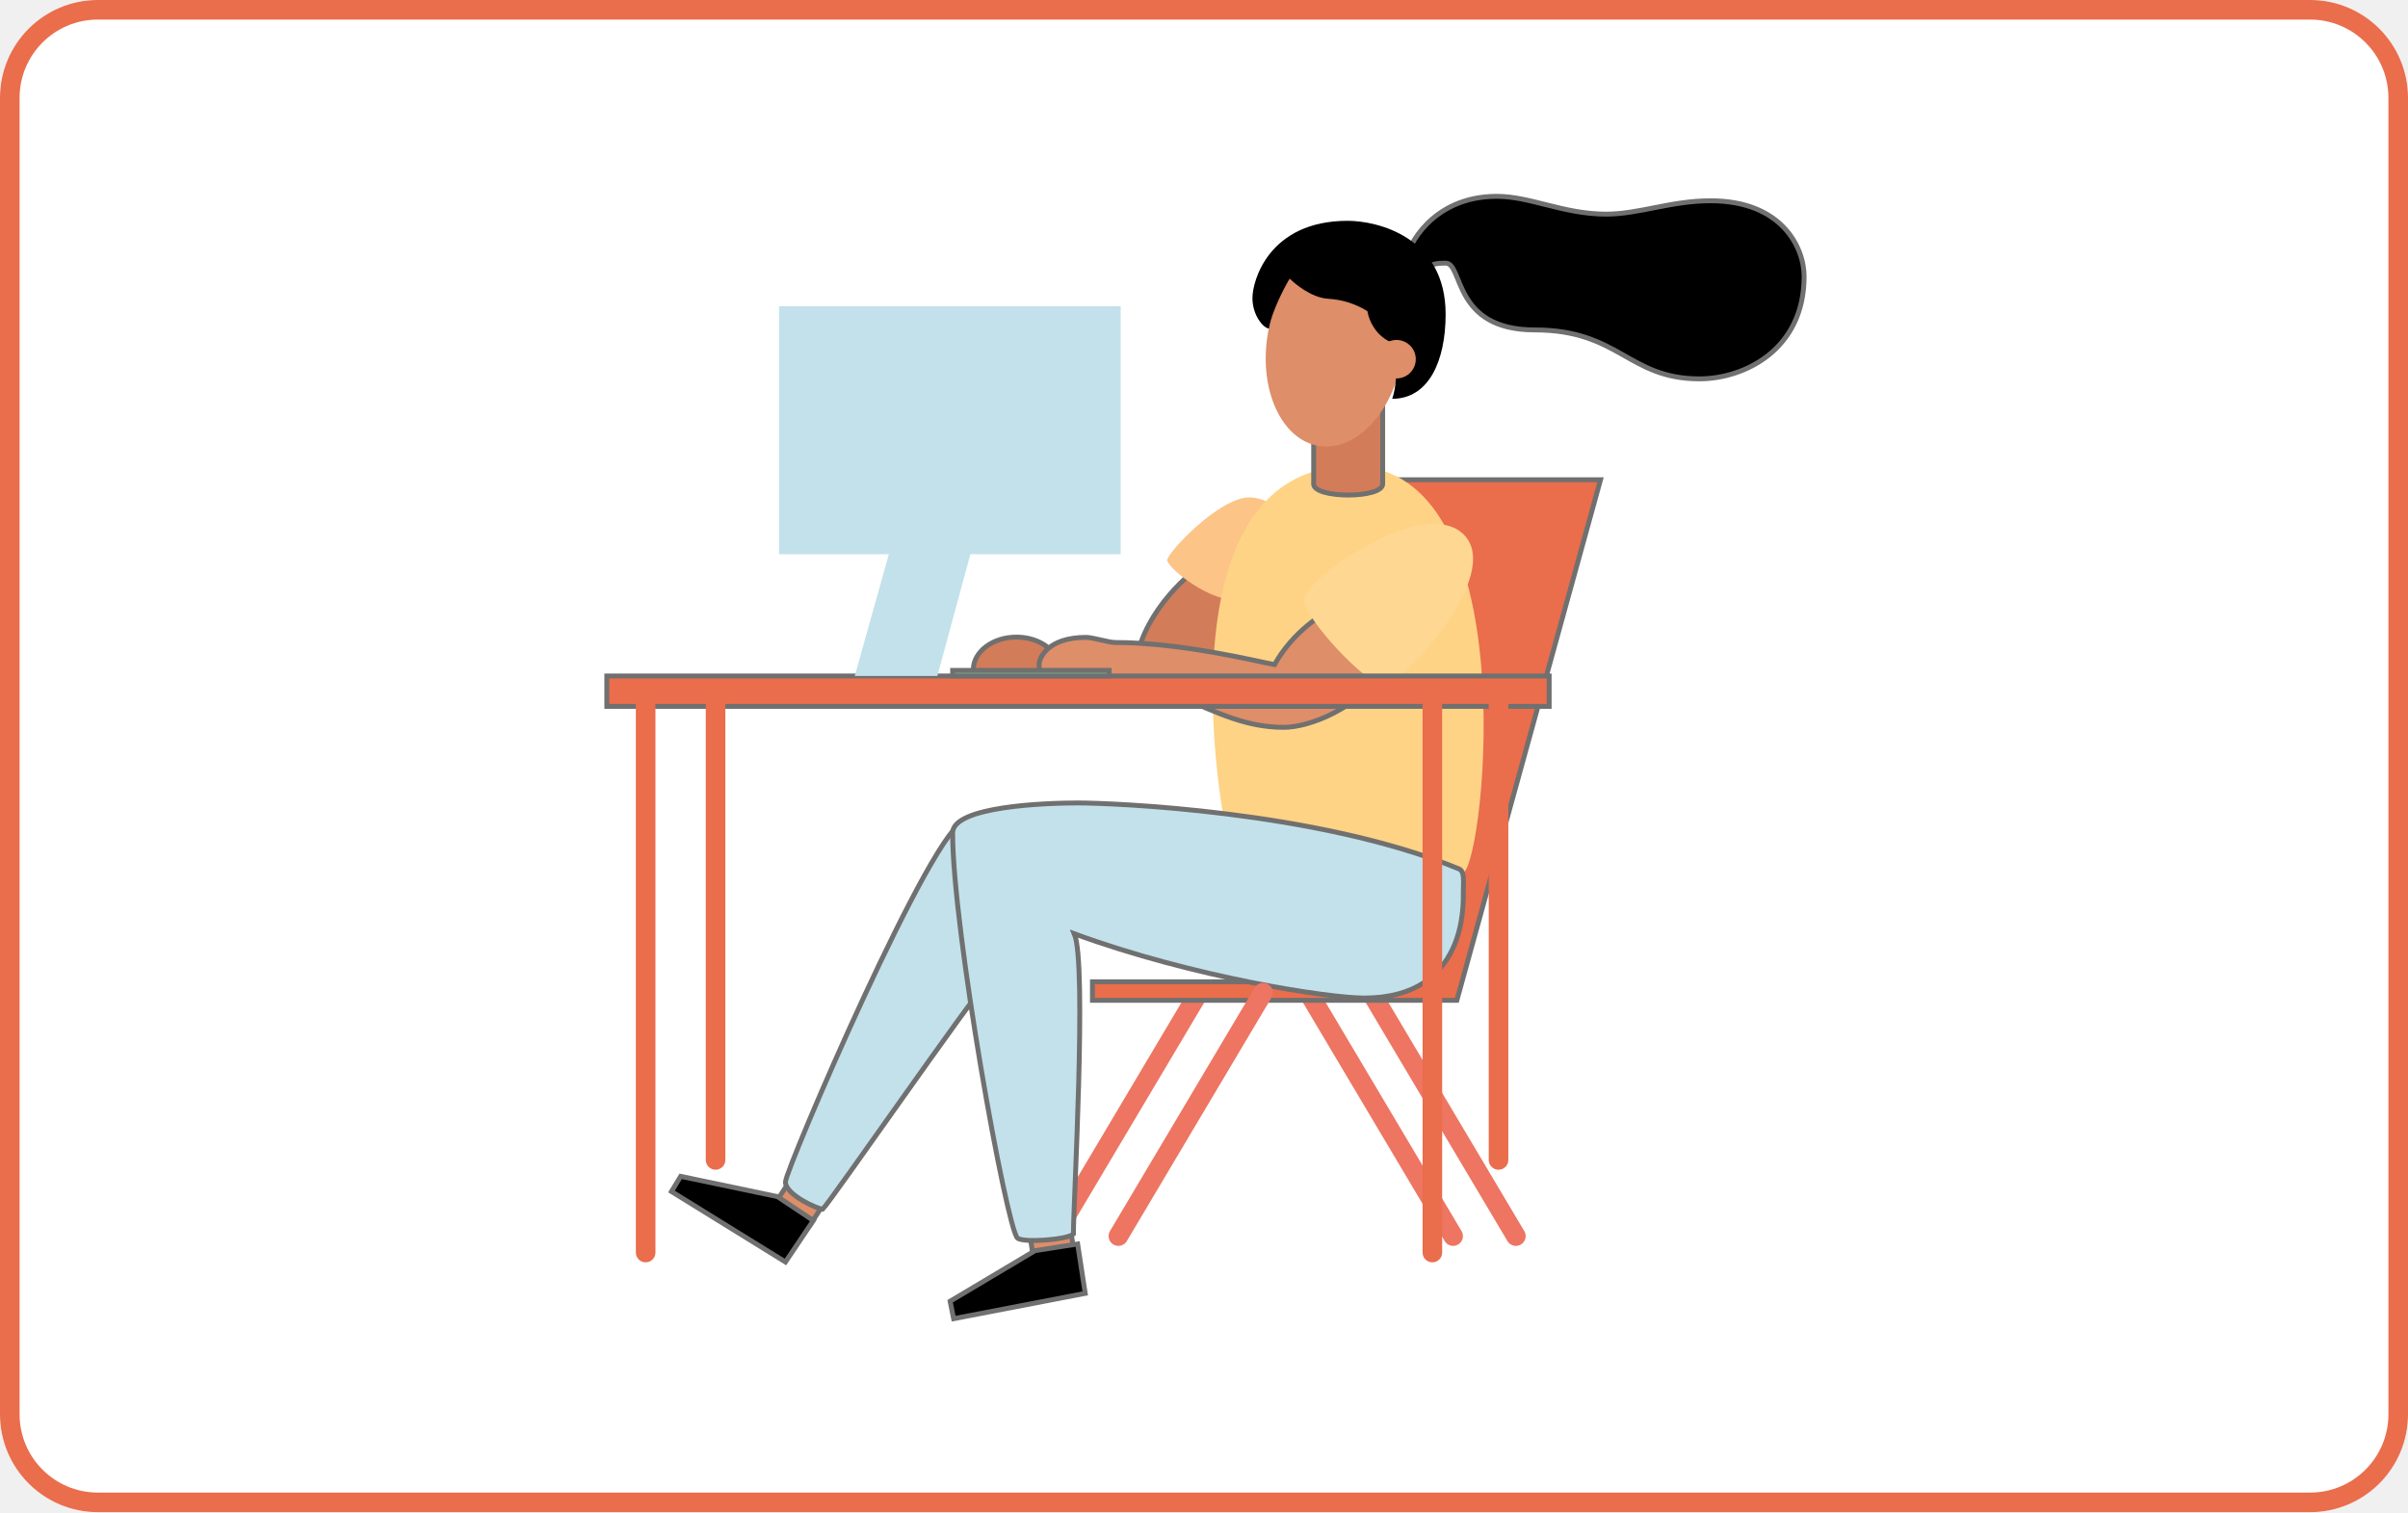
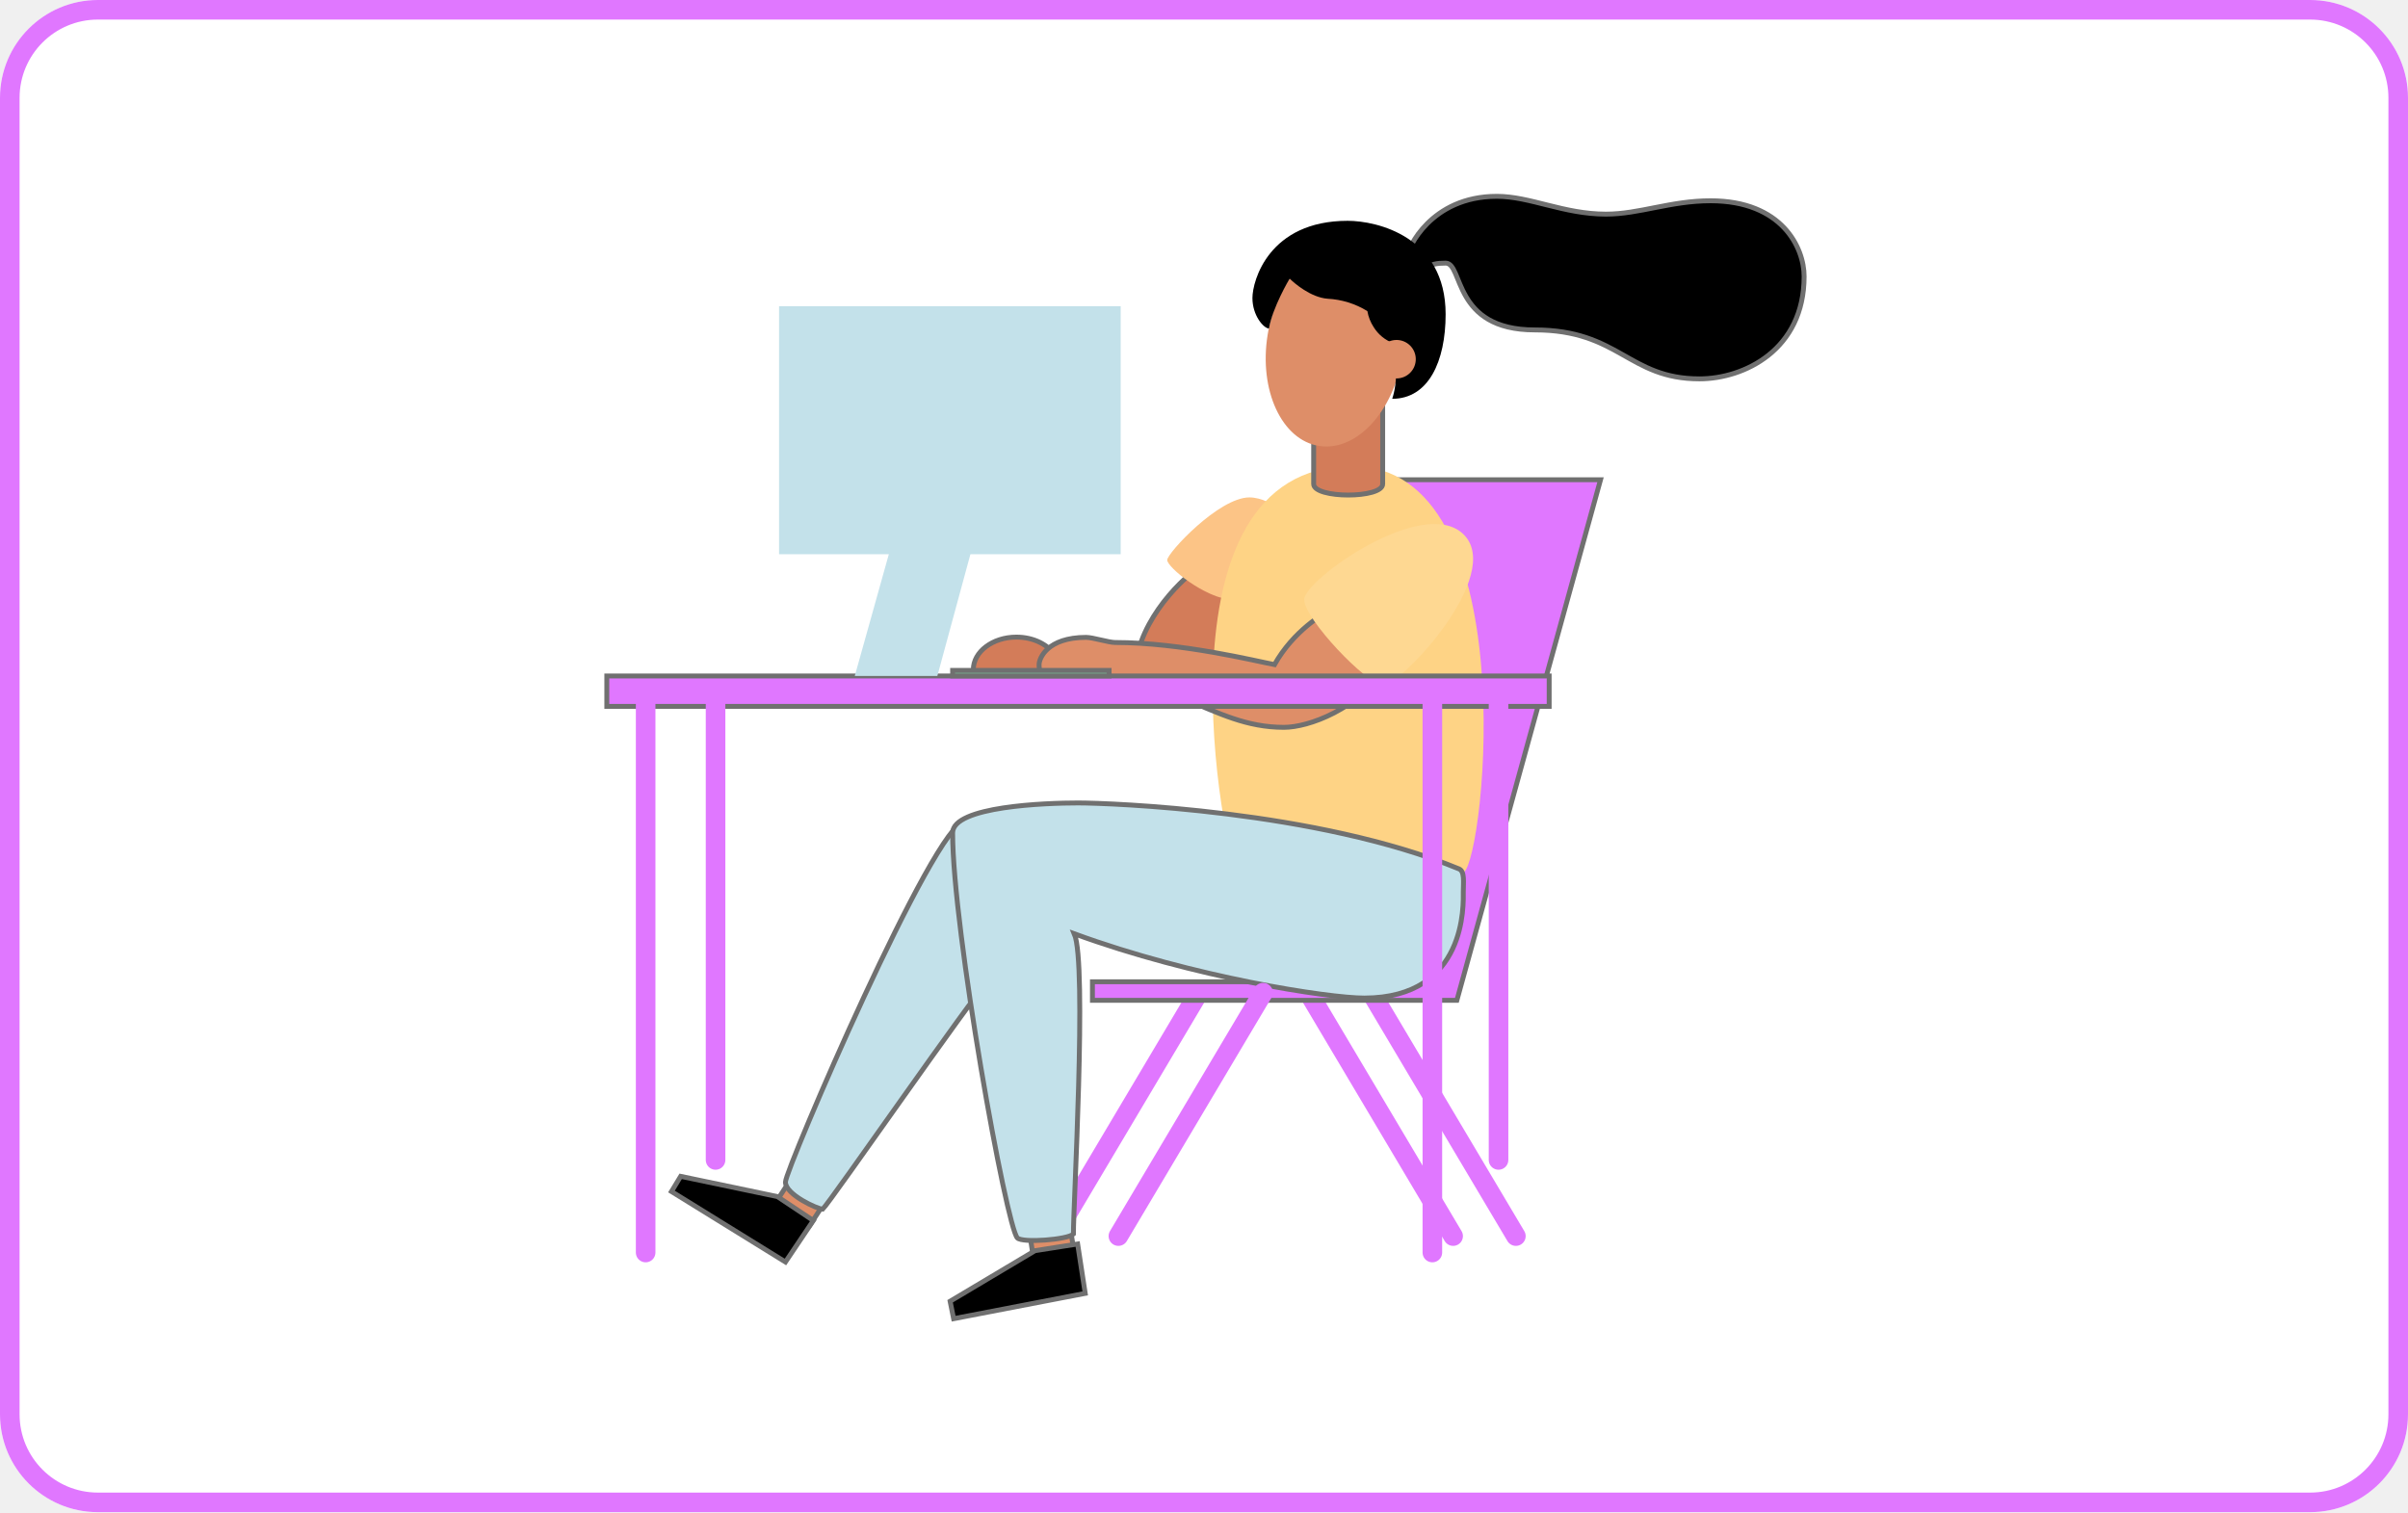
<svg xmlns="http://www.w3.org/2000/svg" width="492" height="309" viewBox="0 0 492 309">
  <g id="Group_512" data-name="Group 512" transform="translate(2028 3733)">
-     <g id="Rectangle_70" data-name="Rectangle 70" transform="translate(-2028 -3733)" fill="#fff" stroke="#ea6d4c" stroke-width="4">
+     <g id="Rectangle_70" data-name="Rectangle 70" transform="translate(-2028 -3733)" fill="#fff" stroke="#e077ff" stroke-width="4">
      <rect width="492" height="309" rx="20" stroke="none" />
      <rect x="2" y="2" width="488" height="305" rx="18" fill="none" />
    </g>
    <g id="Group_509" data-name="Group 509" transform="translate(-9488.762 14537.443)">
      <g id="Group_445" data-name="Group 445" transform="translate(7584.745 -18230.326)">
        <g id="drawkit-server-woman-colour" transform="translate(0 0)">
-           <line id="Line_26" data-name="Line 26" x1="29.561" y1="49.742" transform="translate(143.358 162.729)" fill="none" stroke="#ed7562" stroke-linecap="round" stroke-linejoin="round" stroke-width="4" />
-           <line id="Line_27" data-name="Line 27" x1="29.561" y1="49.742" transform="translate(156.178 162.729)" fill="none" stroke="#ed7562" stroke-linecap="round" stroke-linejoin="round" stroke-width="4" />
-           <line id="Line_28" data-name="Line 28" y1="49.742" x2="29.557" transform="translate(91.373 162.729)" fill="none" stroke="#ed7562" stroke-linecap="round" stroke-linejoin="round" stroke-width="4" />
-           <path id="Path_1498" data-name="Path 1498" d="M60.11,0h43.705L74.463,106.377H0v-3.79H55.224Z" transform="translate(99.221 57.913)" fill="#ea6d4c" stroke="#707070" stroke-width="1" />
+           <line id="Line_26" data-name="Line 26" x1="29.561" y1="49.742" transform="translate(143.358 162.729)" fill="none" stroke="#e077ff" stroke-linecap="round" stroke-linejoin="round" stroke-width="4" />
+           <line id="Line_27" data-name="Line 27" x1="29.561" y1="49.742" transform="translate(156.178 162.729)" fill="none" stroke="#e077ff" stroke-linecap="round" stroke-linejoin="round" stroke-width="4" />
+           <line id="Line_28" data-name="Line 28" y1="49.742" x2="29.557" transform="translate(91.373 162.729)" fill="none" stroke="#e077ff" stroke-linecap="round" stroke-linejoin="round" stroke-width="4" />
+           <path id="Path_1498" data-name="Path 1498" d="M60.11,0h43.705L74.463,106.377H0v-3.79H55.224Z" transform="translate(99.221 57.913)" fill="#e077ff" stroke="#707070" stroke-width="1" />
          <rect id="Rectangle_45" data-name="Rectangle 45" width="8.384" height="7.493" transform="matrix(0.988, -0.154, 0.154, 0.988, 86.078, 209.918)" fill="#de8e68" stroke="#707070" stroke-width="1" />
          <rect id="Rectangle_46" data-name="Rectangle 46" width="8.384" height="7.493" transform="translate(38.551 199.382) rotate(33)" fill="#de8e68" stroke="#707070" stroke-width="1" />
          <path id="Path_1499" data-name="Path 1499" d="M36.658,0C30.54,0,0,71.1,0,73.7s6.628,5.546,7.606,5.546c1.524-1.415,30.758-43.673,33.8-46.621S36.658,0,36.658,0Z" transform="translate(36.499 127.727)" fill="#c3e1ea" stroke="#707070" stroke-width="1" />
          <path id="Path_1500" data-name="Path 1500" d="M46.872,0C44.861.632,35.043,9.044,33.328,19.148c-1.747-.209-12.229-.646-16.6-.823C15.3,16.1,12.3,14.558,8.807,14.558,3.944,14.558,0,17.547,0,21.232v.241H17.583v-.241a5.3,5.3,0,0,0-.728-2.648l15.277,2.434,18.147,1.888,1.87-15.85Z" transform="translate(74.882 75.514)" fill="#d37c59" stroke="#707070" stroke-width="1" />
          <path id="Path_1501" data-name="Path 1501" d="M22.324,2.73C22.324,1.451,19.139,0,16.8,0,10.559,0,0,11.373,0,12.8s7.6,7.788,13.443,8.171S22.324,2.73,22.324,2.73Z" transform="translate(114.497 61.525)" fill="#fcc486" />
          <path id="Path_1502" data-name="Path 1502" d="M28.526,0c35.28,0,27.219,79.7,22.747,83.066S7.6,86.742,5.047,83.375-13.341,0,28.526,0Z" transform="translate(123.798 55.138)" fill="#fed385" />
          <path id="Path_1503" data-name="Path 1503" d="M14.1,0H0V18.893c0,3,14.1,3.021,14.1,0Z" transform="translate(144.423 39.893)" fill="#d37c59" stroke="#707070" stroke-width="1" />
          <ellipse id="Ellipse_363" data-name="Ellipse 363" cx="20.722" cy="13.939" rx="20.722" ry="13.939" transform="translate(131.747 48.812) rotate(-80.94)" fill="#de8e68" />
          <path id="Path_1504" data-name="Path 1504" d="M18.2,0c6.824,0,13.648,3.639,22.292,3.639,6.824,0,13.193-2.73,21.382-2.73,14.558,0,19.107,9.554,19.107,15.468C80.978,31.39,68.695,37.3,59.6,37.3,45.038,37.3,43.219,27.3,25.931,27.3,9.1,27.3,11.373,13.648,7.734,13.648c-1.82,0-2.957.227-3.639.91S0,12.738,0,11.828,4.549,0,18.2,0Z" transform="translate(163.653 0)" stroke="#707070" stroke-width="1" />
          <path id="Path_1505" data-name="Path 1505" d="M19.457,0C3.367,0,0,12.242,0,15.777s2.234,6.155,3.376,6.242c.71-4.226,4.094-10.059,4.254-10.19.91.91,4.281,3.831,7.734,4.094a17.146,17.146,0,0,1,8.121,2.529,8.684,8.684,0,0,0,1.3,3.294A7.907,7.907,0,0,0,28.779,25a9.845,9.845,0,0,1,.687,3.185c0,4.859-.455,6.824-.91,8.189,7.415,0,10.918-7.638,10.918-17.287C39.474,3.2,25.417,0,19.457,0Z" transform="translate(131.912 5.004)" />
          <circle id="Ellipse_364" data-name="Ellipse 364" cx="3.931" cy="3.931" r="3.931" transform="translate(157.425 29.352)" fill="#de8e68" />
          <path id="Path_1506" data-name="Path 1506" d="M59.864,0C58.277.382,51.912,4.326,48.1,11.132c-3.753-.7-19.021-4.517-32.573-4.517-1.274,0-4.581-1.046-5.914-1.046C1.661,5.568,0,9.863,0,11.132s.273,1.306.519,1.306c27.3,0,34.161,11.514,49.515,11.514,4.968,0,15.208-3.6,21.382-12.815C69.25,3.794,59.864,0,59.864,0Z" transform="translate(88.321 84.558)" fill="#de8e68" stroke="#707070" stroke-width="1" />
          <path id="Path_1507" data-name="Path 1507" d="M32.533,2.079C41.058,10.354,19.5,33.26,16.041,32.923S.119,19.461,0,15.472,24.294-5.924,32.533,2.079Z" transform="translate(142.484 66.967)" fill="#fed892" />
-           <rect id="Rectangle_47" data-name="Rectangle 47" width="192.541" height="6.214" transform="translate(0 98.015)" fill="#ea6d4c" stroke="#707070" stroke-width="1" />
+           <rect id="Rectangle_47" data-name="Rectangle 47" width="192.541" height="6.214" transform="translate(0 98.015)" fill="#e077ff" stroke="#707070" stroke-width="1" />
          <path id="Path_1508" data-name="Path 1508" d="M104.339,18.206c0-1.956.341-4.222-.878-4.727C74.518,1.547,32.145,0,25.617,0S0,.664,0,6.128C0,25.863,11,86.619,13.229,88.889c1.06,1.069,10.3.355,11.455-.8-.077-5,2.83-55.27.177-61.357C49.187,35.648,76.811,39.87,84.09,39.87,105.185,39.848,104.339,20.527,104.339,18.206Z" transform="translate(70.656 123.96)" fill="#c3e1ea" stroke="#707070" stroke-width="1" />
          <path id="Path_1509" data-name="Path 1509" d="M28.984,9.035l-7.343-4.9L1.879,0,0,3.1,23.288,17.5Z" transform="translate(13.211 200.261)" stroke="#707070" stroke-width="1" />
          <path id="Path_1510" data-name="Path 1510" d="M26.058,0,17.347,1.369,0,11.705l.719,3.562L27.605,10.09Z" transform="translate(70.141 214.082)" stroke="#707070" stroke-width="1" />
-           <line id="Line_29" data-name="Line 29" y1="94.417" transform="translate(182.196 102.492)" fill="none" stroke="#ea6d4c" stroke-linecap="round" stroke-linejoin="round" stroke-width="4" />
-           <line id="Line_30" data-name="Line 30" y1="94.417" transform="translate(22.219 102.492)" fill="none" stroke="#ea6d4c" stroke-linecap="round" stroke-linejoin="round" stroke-width="4" />
-           <line id="Line_31" data-name="Line 31" y1="113.337" transform="translate(168.675 102.492)" fill="none" stroke="#ea6d4c" stroke-linecap="round" stroke-linejoin="round" stroke-width="4" />
-           <line id="Line_32" data-name="Line 32" y1="113.337" transform="translate(7.934 102.492)" fill="none" stroke="#ea6d4c" stroke-linecap="round" stroke-linejoin="round" stroke-width="4" />
-           <line id="Line_33" data-name="Line 33" y1="49.742" x2="29.557" transform="translate(104.525 162.729)" fill="none" stroke="#ed7562" stroke-linecap="round" stroke-linejoin="round" stroke-width="4" />
+           <line id="Line_29" data-name="Line 29" y1="94.417" transform="translate(182.196 102.492)" fill="none" stroke="#e077ff" stroke-linecap="round" stroke-linejoin="round" stroke-width="4" />
+           <line id="Line_30" data-name="Line 30" y1="94.417" transform="translate(22.219 102.492)" fill="none" stroke="#e077ff" stroke-linecap="round" stroke-linejoin="round" stroke-width="4" />
+           <line id="Line_31" data-name="Line 31" y1="113.337" transform="translate(168.675 102.492)" fill="none" stroke="#e077ff" stroke-linecap="round" stroke-linejoin="round" stroke-width="4" />
+           <line id="Line_32" data-name="Line 32" y1="113.337" transform="translate(7.934 102.492)" fill="none" stroke="#e077ff" stroke-linecap="round" stroke-linejoin="round" stroke-width="4" />
+           <line id="Line_33" data-name="Line 33" y1="49.742" x2="29.557" transform="translate(104.525 162.729)" fill="none" stroke="#e077ff" stroke-linecap="round" stroke-linejoin="round" stroke-width="4" />
          <rect id="Rectangle_48" data-name="Rectangle 48" width="31.968" height="1.142" transform="translate(70.656 96.873)" fill="#76b892" stroke="#707070" stroke-width="1" />
          <path id="Path_1516" data-name="Path 1516" d="M0,0H69.8V50.684H0Z" transform="translate(35.194 22.451)" fill="#c3e1ea" />
          <path id="Path_1511" data-name="Path 1511" d="M9.626,0,0,34.411H16.873L26.218,0Z" transform="translate(50.661 63.604)" fill="#c3e1ea" />
        </g>
      </g>
    </g>
  </g>
</svg>
